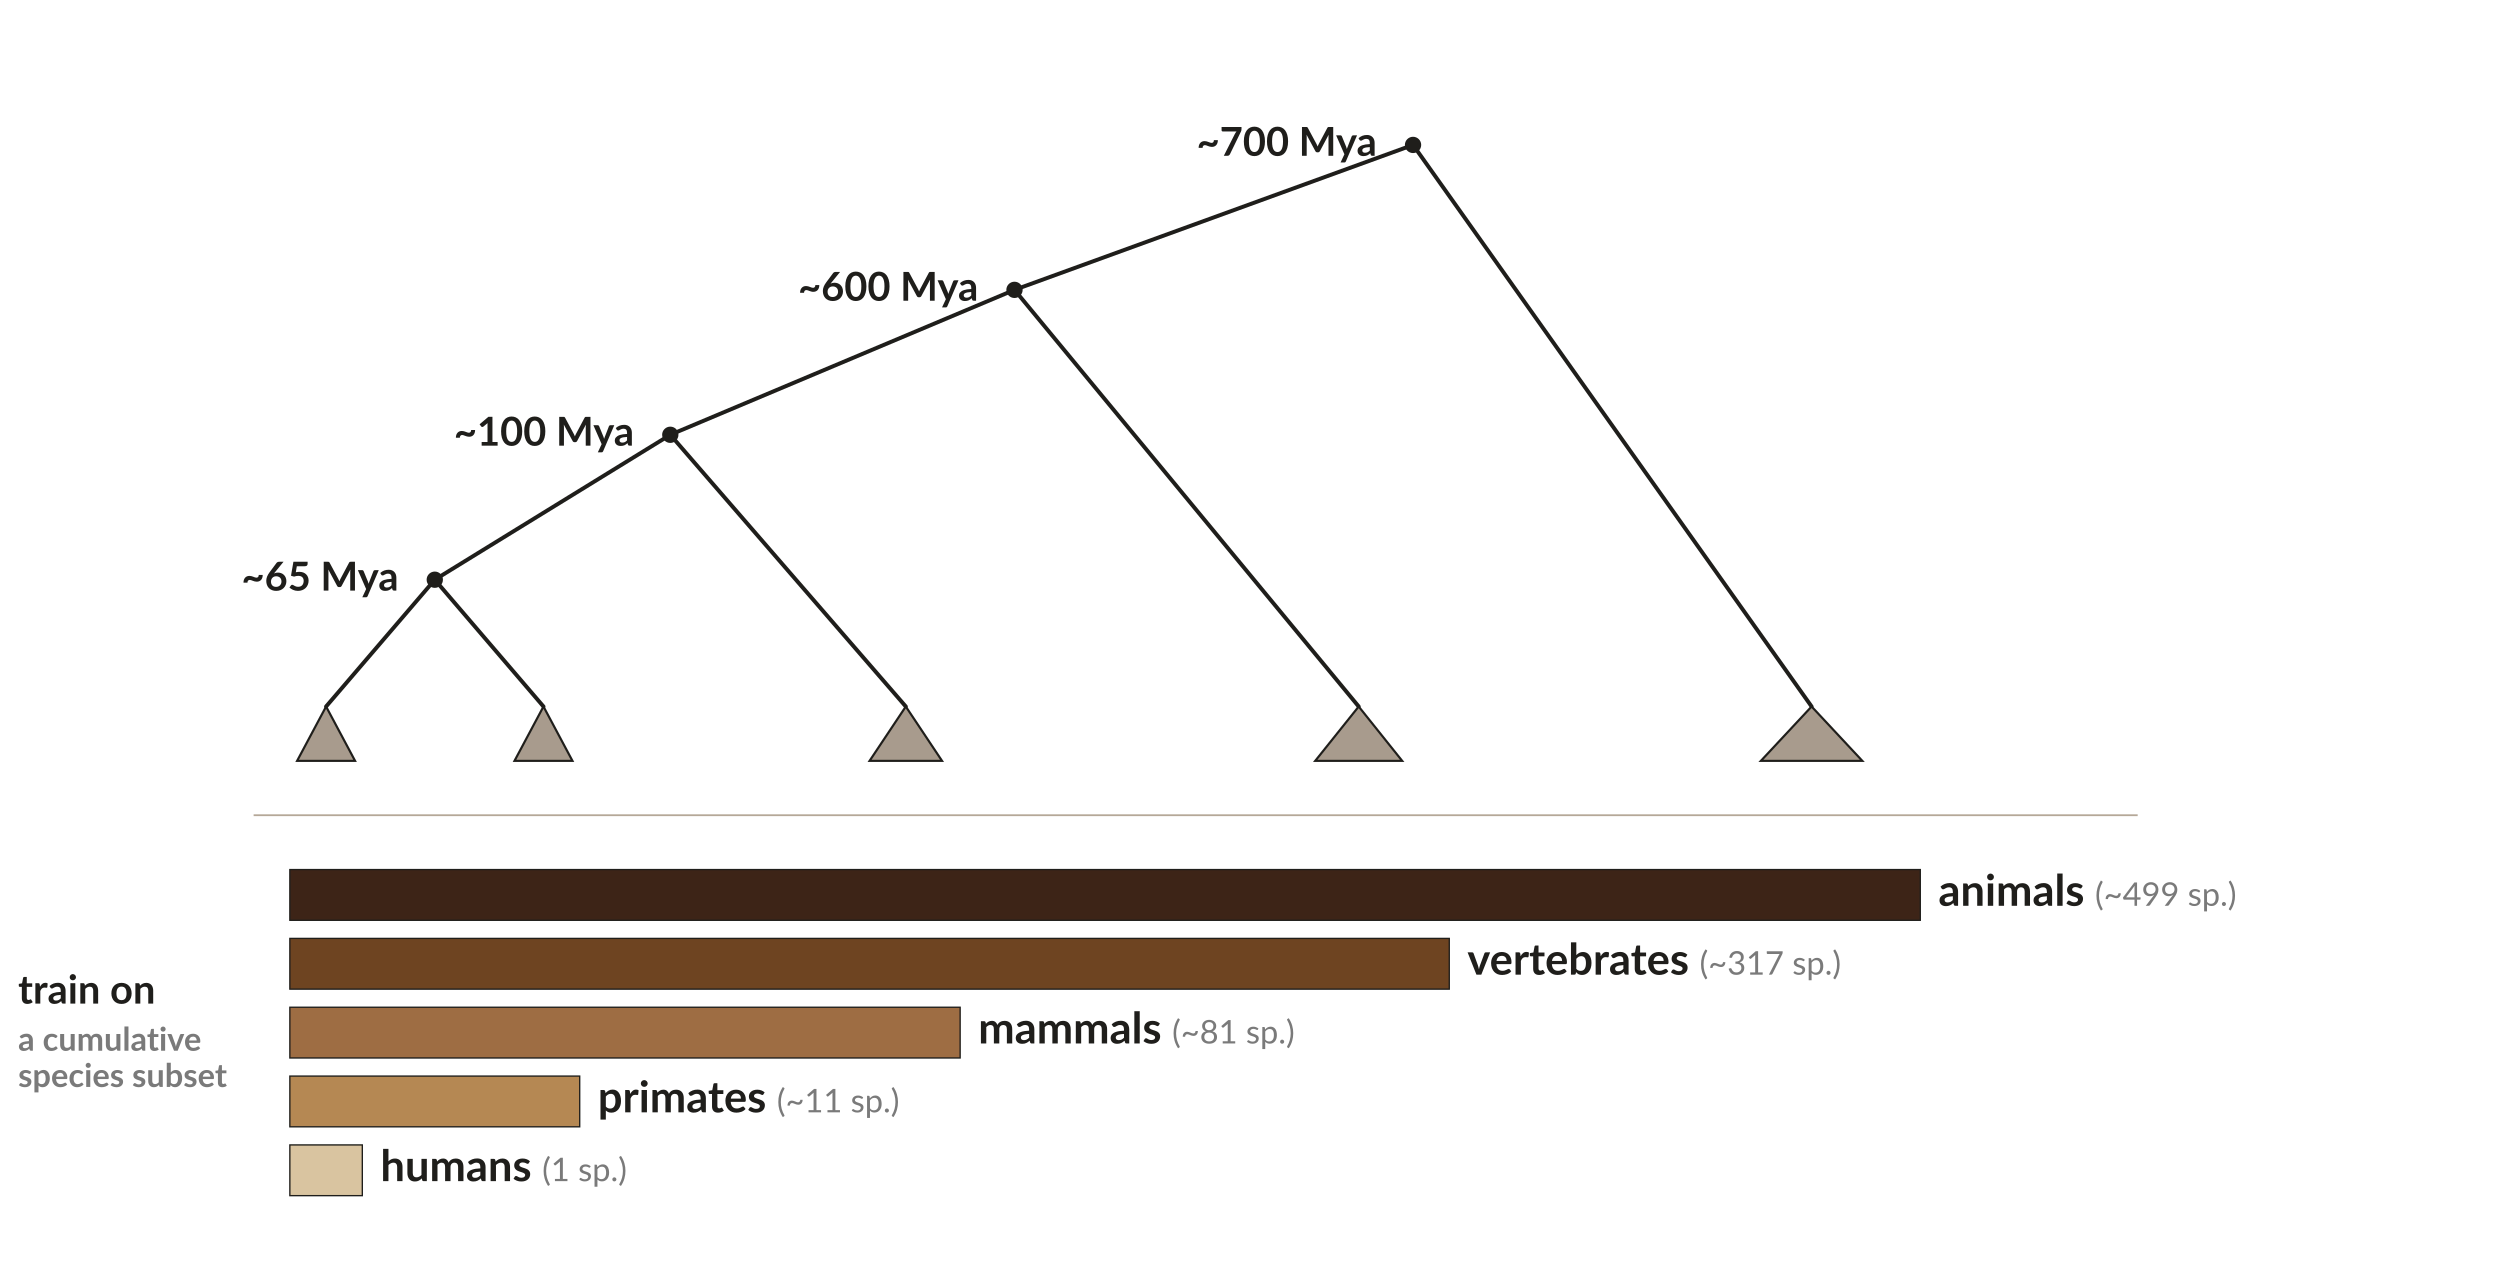
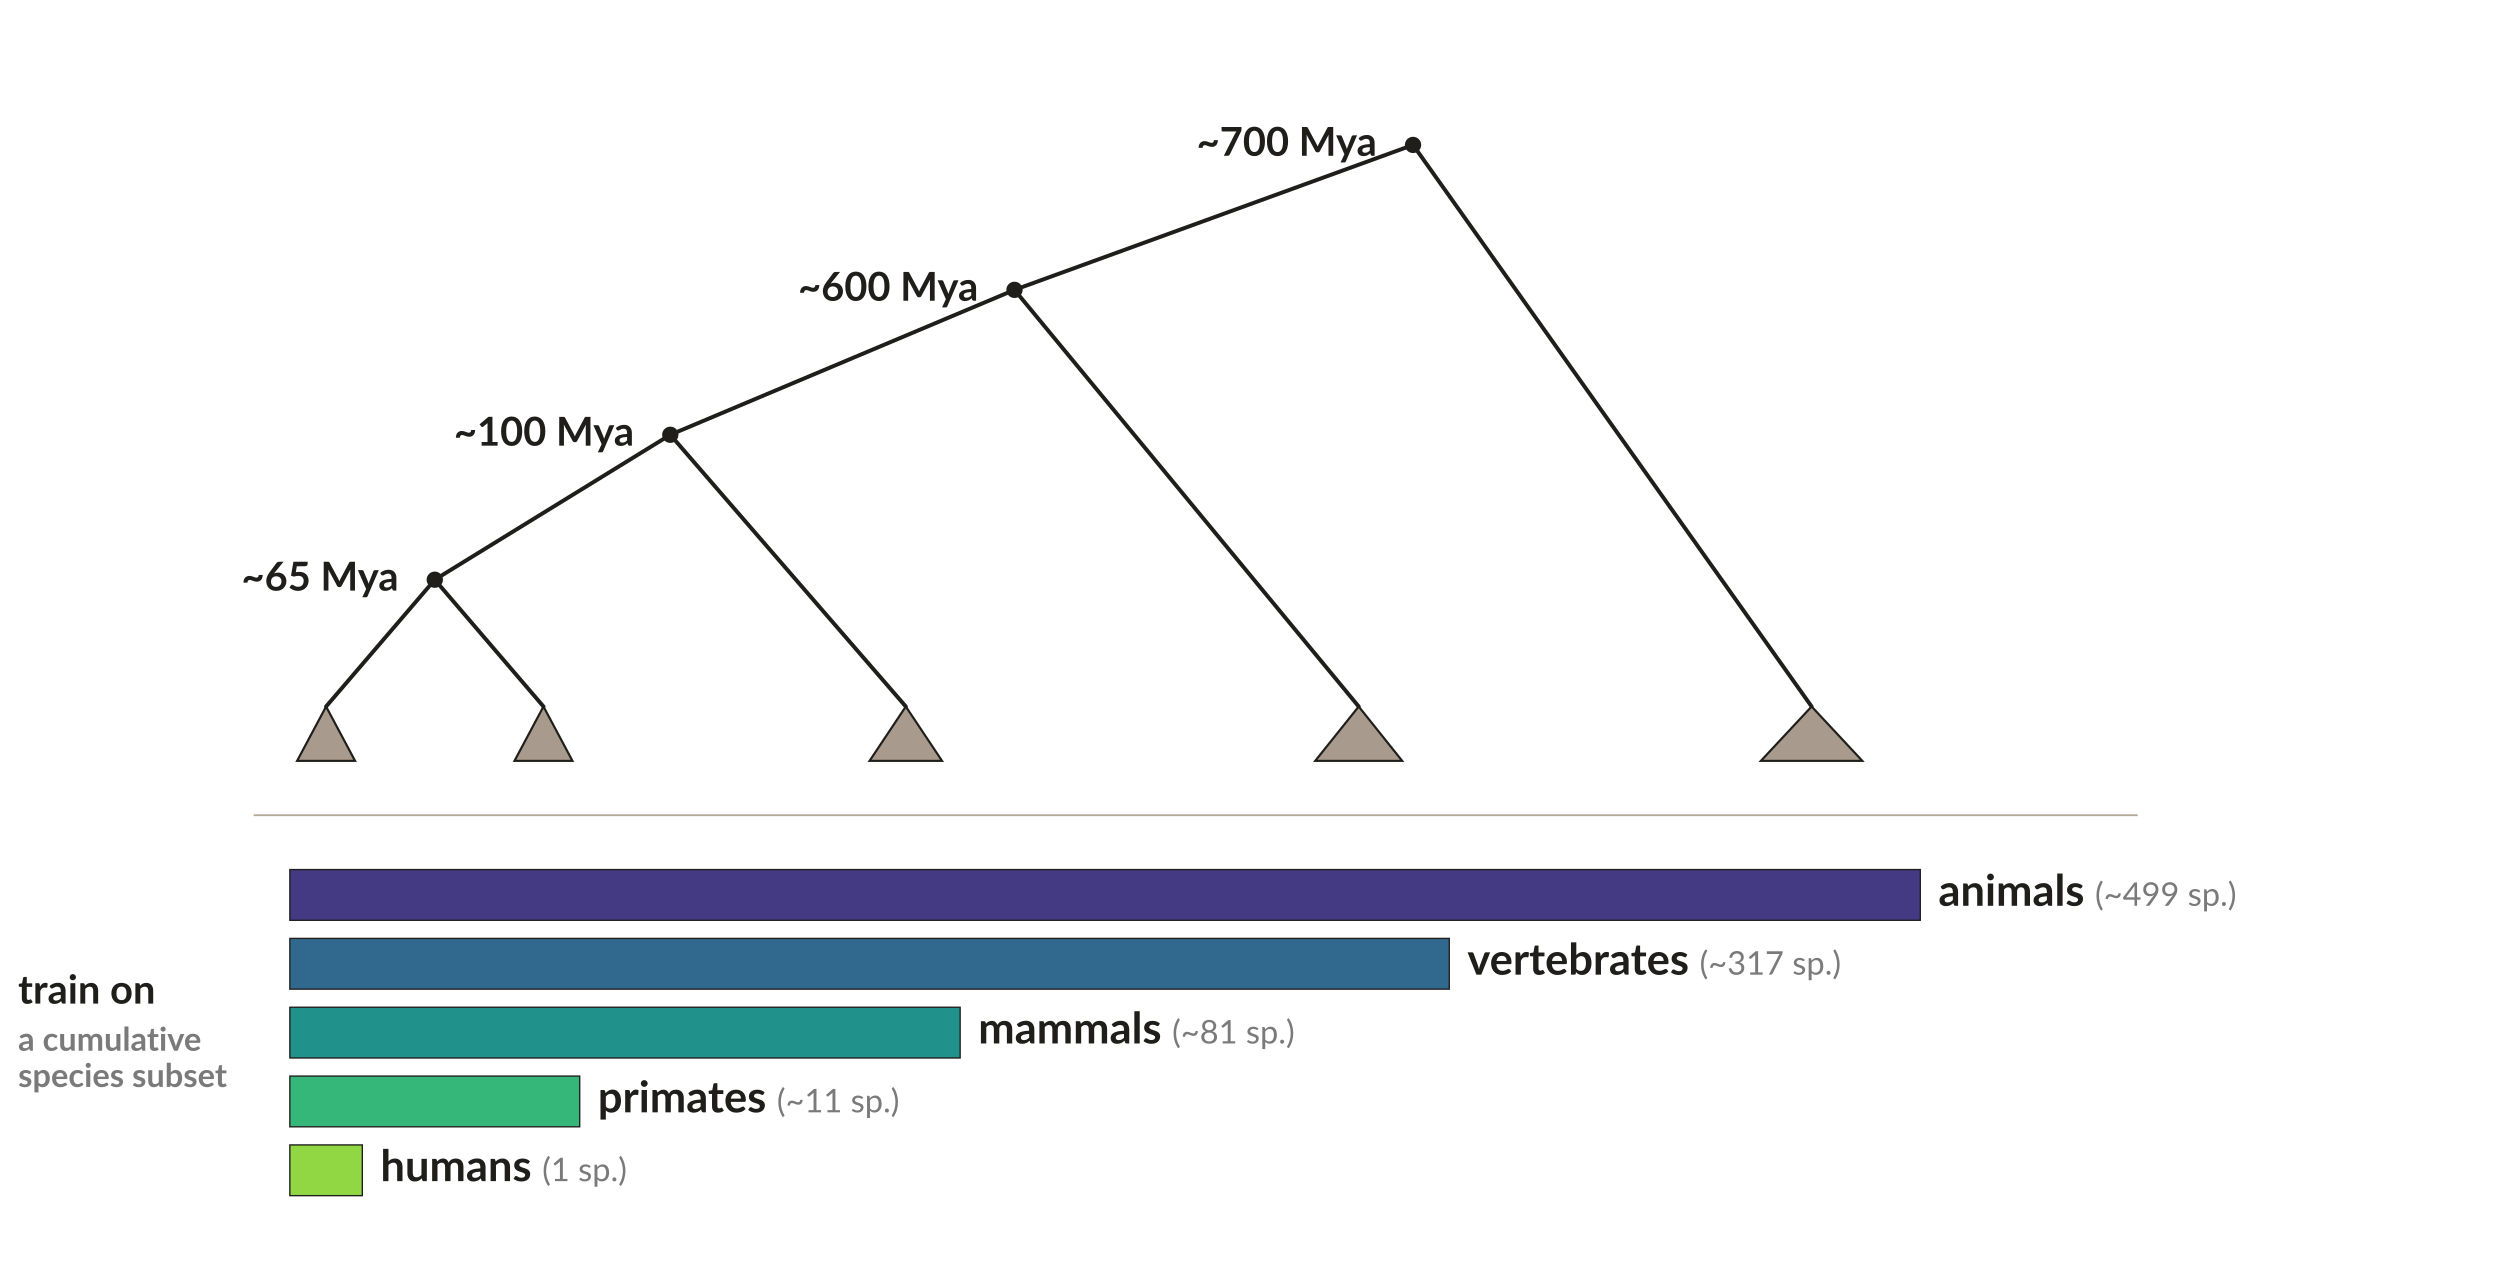
<svg xmlns="http://www.w3.org/2000/svg" viewBox="-100 0 1380 700" preserveAspectRatio="xMidYMid meet">
  <defs>
    <style>
      .ink   { fill: #1f1e1b; }
      .muted { fill: #7a7a7a; }
      .label-bold { font-family: 'Lato', sans-serif; font-size: 22px; font-weight: 700; }
      .micro { font-family: 'Lato', sans-serif; font-size: 18px; }
      .span-label { font-family: 'Lato', sans-serif; font-size: 24px; font-weight: 700; }
      .branch { stroke: #1f1e1b; stroke-width: 2.2; fill: none; stroke-linecap: round; }
    </style>
  </defs>
  <text x="120" y="326" class="label-bold ink" text-anchor="end">~65 Mya</text>
  <text x="250" y="246" class="label-bold ink" text-anchor="end">~100 Mya</text>
  <text x="440" y="166" class="label-bold ink" text-anchor="end">~600 Mya</text>
  <text x="660" y="86" class="label-bold ink" text-anchor="end">~700 Mya</text>
  <g class="branch">
    <line x1="140" y1="320" x2="80" y2="390" />
    <line x1="140" y1="320" x2="200" y2="390" />
    <line x1="270" y1="240" x2="140" y2="320" />
    <line x1="270" y1="240" x2="400" y2="390" />
    <line x1="460" y1="160" x2="270" y2="240" />
    <line x1="460" y1="160" x2="650" y2="390" />
    <line x1="680" y1="80" x2="460" y2="160" />
    <line x1="680" y1="80" x2="900" y2="390" />
  </g>
  <g fill="#1f1e1b">
    <circle cx="140" cy="320" r="4.5" />
    <circle cx="270" cy="240" r="4.5" />
    <circle cx="460" cy="160" r="4.5" />
    <circle cx="680" cy="80" r="4.5" />
  </g>
  <g fill="#A89B8D" stroke="#1f1e1b" stroke-width="1.2">
    <polygon points="80,390 64,420 96,420" />
    <polygon points="200,390 184,420 216,420" />
    <polygon points="400,390 380,420 420,420" />
    <polygon points="650,390 626,420 674,420" />
    <polygon points="900,390 872,420 928,420" />
  </g>
  <line x1="40" y1="450" x2="1080" y2="450" stroke="#B5A898" stroke-width="1" />
  <g stroke="#1f1e1b" stroke-width="0.75">
-     <rect x="60" y="480" width="900" height="28" fill="#3D2417" />
-     <rect x="60" y="518" width="640" height="28" fill="#6E4421" />
-     <rect x="60" y="556" width="370" height="28" fill="#9e6d43" />
-     <rect x="60" y="594" width="160" height="28" fill="#B58853" />
-     <rect x="60" y="632" width="40" height="28" fill="#D9C4A0" />
+     <rect x="60" y="480" width="900" height="28" fill="#443983" />
+     <rect x="60" y="518" width="640" height="28" fill="#31688e" />
+     <rect x="60" y="556" width="370" height="28" fill="#21918c" />
+     <rect x="60" y="594" width="160" height="28" fill="#35b779" />
+     <rect x="60" y="632" width="40" height="28" fill="#90d743" />
  </g>
  <g>
    <text x="970" y="500" class="span-label ink">animals
      <tspan class="micro muted" font-weight="400"> (~499 sp.)</tspan>
    </text>
    <text x="710" y="538" class="span-label ink">vertebrates
      <tspan class="micro muted" font-weight="400"> (~317 sp.)</tspan>
    </text>
    <text x="440" y="576" class="span-label ink">mammals
      <tspan class="micro muted" font-weight="400"> (~81 sp.)</tspan>
    </text>
    <text x="230" y="614" class="span-label ink">primates
      <tspan class="micro muted" font-weight="400"> (~11 sp.)</tspan>
    </text>
    <text x="110" y="652" class="span-label ink">humans
      <tspan class="micro muted" font-weight="400"> (1 sp.)</tspan>
    </text>
  </g>
  <text class="label-bold ink" text-anchor="start">
    <tspan x="-90" y="554">train on</tspan>
    <tspan x="-90" y="580" class="micro muted">a cumulative</tspan>
    <tspan x="-90" y="600" class="micro muted">species subset</tspan>
  </text>
</svg>
